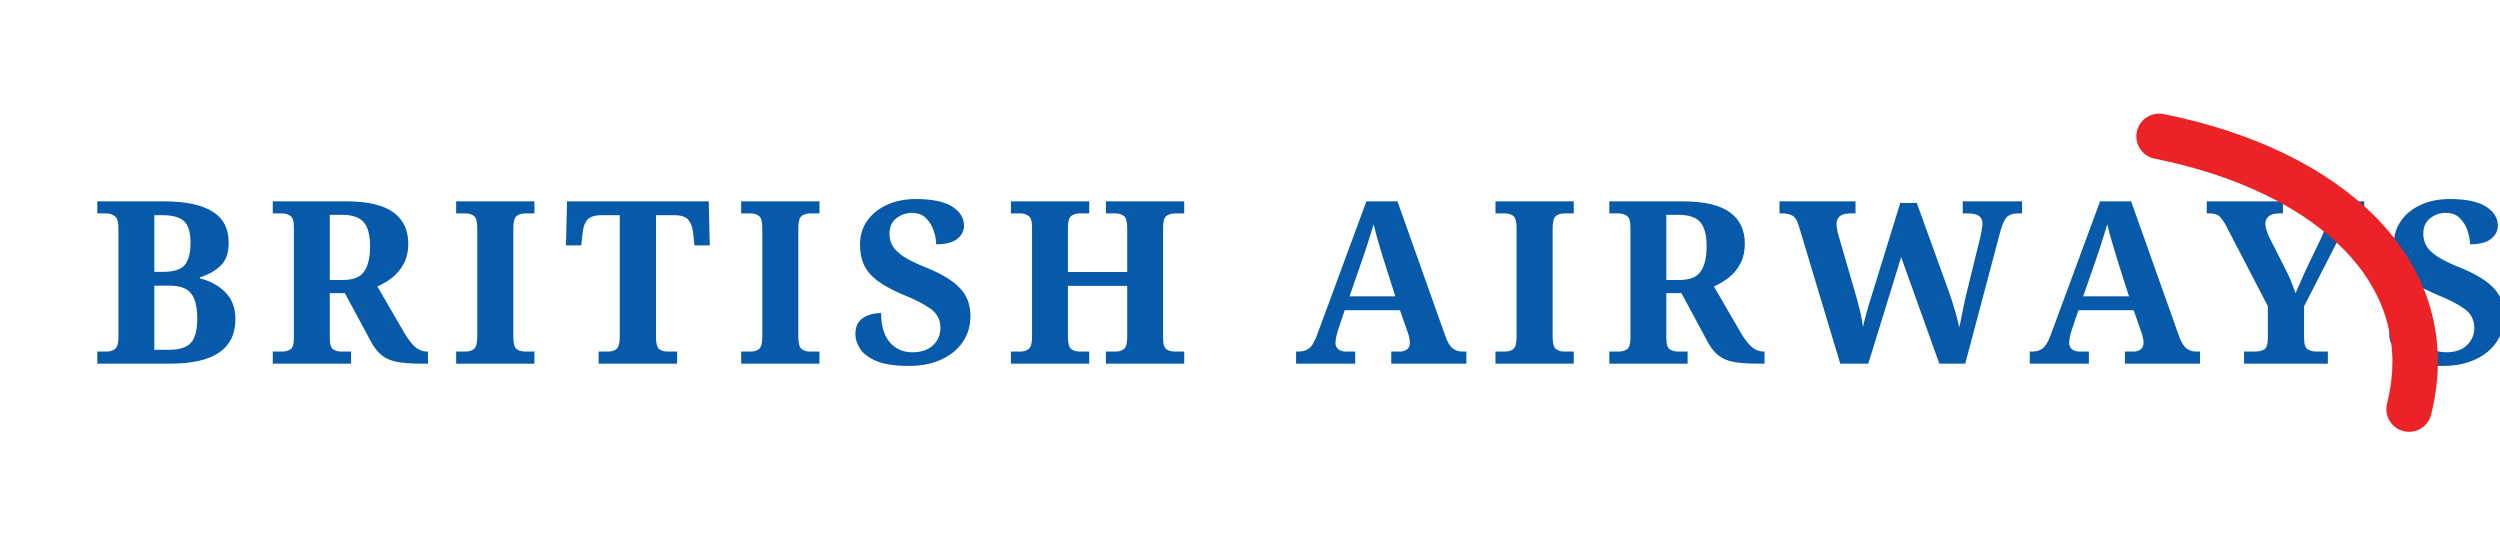
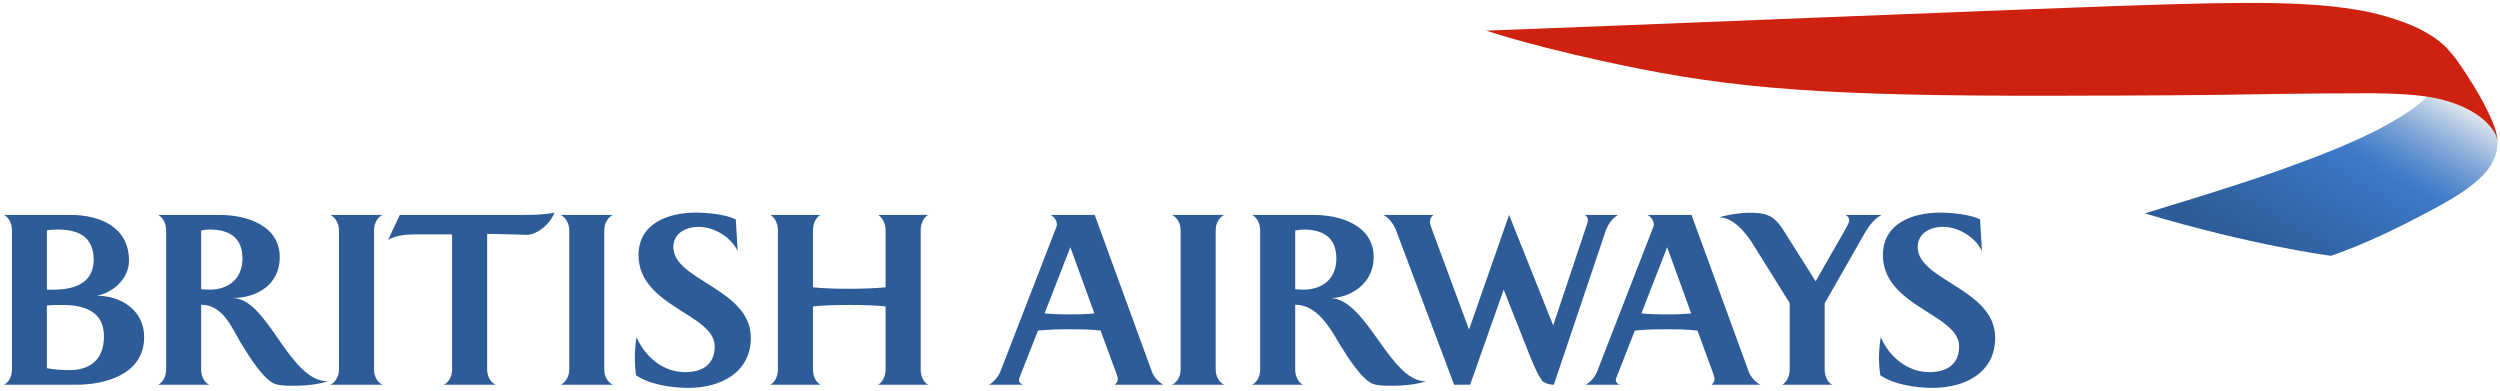
- <svg xmlns="http://www.w3.org/2000/svg" viewBox="0 0 220 48" fill="none">
-   <text x="8" y="32" font-family="'Cinzel', 'Playfair Display', serif" font-weight="700" font-size="20" fill="#075AAA" letter-spacing="2">BRITISH AIRWAYS</text>
-   <path d="M190 12 C205 15, 215 24, 212 36" stroke="#EB2226" stroke-width="4" stroke-linecap="round" />
+ <svg xmlns="http://www.w3.org/2000/svg" width="241.995" height="37.833">
+   <path fill="#2E5C99" d="M0.388,37.242c0.53-0.271,0.767-0.914,0.767-1.464V22.285c0-0.571-0.237-1.195-0.767-1.482h6.431  c2.868,0,5.666,1.174,5.666,4.43c0,1.727-1.505,3.089-3.128,3.395c2.338-0.021,4.597,1.407,4.597,3.987  c0,3.687-3.867,4.628-6.587,4.628H0.388z M5.594,22.219c-0.298,0-0.505,0-1.054,0.066v5.754h0.651  c1.971,0,3.876-0.609,3.876-2.893C9.067,22.88,7.544,22.219,5.594,22.219z M6.004,29.52c-0.47,0-0.892,0-1.464,0.043v6.076  c0.713,0.14,1.484,0.186,2.195,0.186c1.65,0,3.328-0.736,3.328-3.257C10.063,30.08,8.079,29.52,6.004,29.52z M20.314,22.219  c-0.294,0-0.553,0.048-0.843,0.089v5.685c0.269,0.019,0.513,0.047,0.779,0.047c1.85,0,3.219-1.021,3.219-3.033  C23.469,22.951,22.123,22.219,20.314,22.219z M28.603,37.339c-0.63,0-1.325,0.023-1.927-0.155  c-1.119-0.33-2.664-2.852-3.278-3.841c-0.955-1.608-1.785-3.823-3.926-3.847v6.282c0,0.55,0.249,1.216,0.779,1.464h-4.937  c0.519-0.271,0.766-0.889,0.766-1.464V22.285c0-0.571-0.248-1.195-0.766-1.482h5.944c2.586,0,5.822,0.993,5.822,4.1  c0,2.607-2.157,3.943-4.562,3.943c3.422,0.02,5.432,8.047,9.21,8.07C30.715,37.216,29.659,37.339,28.603,37.339z M31.976,37.242  c0.408-0.187,0.835-0.726,0.835-1.464V22.285c0-0.749-0.427-1.279-0.835-1.482h5.059c-0.434,0.203-0.83,0.733-0.83,1.482v13.493  c0,0.738,0.396,1.277,0.83,1.464H31.976z M42.954,37.242c0.542-0.248,0.807-0.889,0.807-1.464v-13.09h-3.633  c-0.838,0-1.837,0.103-2.557,0.53l1.129-2.416h12.05c0.976,0,1.974-0.021,2.922-0.223c-0.459,1.237-1.825,2.154-2.612,2.154  c-0.957-0.022-2.54-0.086-3.904-0.086v13.13c0,0.575,0.285,1.216,0.817,1.464H42.954z M54.274,37.242  c0.404-0.187,0.828-0.726,0.828-1.464V22.285c0-0.749-0.424-1.279-0.828-1.482h5.059c-0.43,0.203-0.842,0.733-0.842,1.482v13.493  c0,0.738,0.412,1.277,0.842,1.464H54.274z M69.183,33.523c0-3.131-7.375-3.838-7.375-8.836c0-3.094,2.943-4.107,5.531-4.107  c1.155,0,2.826,0.16,3.882,0.646l0.184,3.073c-0.649-1.357-2.274-2.34-3.783-2.34c-1.193,0-2.443,0.59-2.443,1.954  c0,3.247,7.5,4.04,7.5,8.774c0,3.436-3.002,4.859-6.032,4.859c-1.585,0-3.741-0.305-5.078-1.219  c-0.081-0.55-0.118-1.125-0.118-1.688c0-0.671,0.059-1.344,0.158-2.006c0.834,1.901,2.56,3.388,4.716,3.388  C67.963,36.022,69.183,35.308,69.183,33.523z M84.983,37.242c0.357-0.161,0.739-0.726,0.739-1.464v-6.117  c-0.88-0.099-2.109-0.142-3.488-0.142c-1.4,0-2.639,0.043-3.541,0.142v6.117c0,0.738,0.372,1.277,0.734,1.464h-4.871  c0.361-0.161,0.746-0.726,0.746-1.464V22.285c0-0.749-0.385-1.301-0.746-1.482h4.871c-0.362,0.182-0.734,0.733-0.734,1.482v5.527  c0.902,0.095,2.119,0.141,3.541,0.141c1.379,0,2.608-0.06,3.488-0.141v-5.527c0-0.749-0.381-1.301-0.739-1.482h4.864  c-0.364,0.182-0.725,0.733-0.725,1.482v13.493c0,0.738,0.361,1.277,0.725,1.464H84.983z" />
+   <path fill="#2E5C99" d="M107.902,37.242c0.157-0.161,0.299-0.281,0.299-0.572c0-0.098-0.037-0.262-0.157-0.568  c0,0-1.35-3.674-1.508-4.102c-1.014-0.125-2.071-0.125-3.106-0.125c-0.982,0-1.979,0.023-2.952,0.125  c-0.138,0.368-1.585,4.022-1.585,4.022c-0.195,0.494-0.262,0.663-0.262,0.771c0,0.244,0.21,0.363,0.388,0.449H95.71  c0.488-0.248,0.911-0.758,1.12-1.266l5.438-14.036c0.025-0.058,0.034-0.123,0.034-0.202c0-0.387-0.257-0.754-0.603-0.936h4.266  l5.531,15.16c0.226,0.609,0.708,1.053,1.113,1.279H107.902z M103.607,23.932l-2.493,6.4c0.743,0.082,1.514,0.101,2.266,0.101  c0.862,0,1.714,0,2.552-0.101L103.607,23.932z M113.451,37.242c0.408-0.187,0.83-0.726,0.83-1.464V22.285  c0-0.749-0.422-1.279-0.83-1.482h5.056c-0.43,0.203-0.831,0.733-0.831,1.482v13.493c0,0.738,0.4,1.277,0.831,1.464H113.451z   M126.193,22.219c-0.273,0-0.535,0.048-0.819,0.089v5.685c0.264,0.019,0.505,0.047,0.762,0.047c1.854,0,3.22-1.021,3.22-3.033  C129.355,22.951,128.004,22.219,126.193,22.219z M134.895,37.339c-0.63,0-1.31,0.023-1.926-0.155  c-1.121-0.33-2.662-2.852-3.277-3.841c-0.951-1.608-2.189-3.847-4.318-3.847v6.282c0,0.55,0.238,1.216,0.762,1.464h-4.933  c0.53-0.271,0.777-0.889,0.777-1.464V22.285c0-0.571-0.247-1.195-0.777-1.482h5.957c2.579,0,5.81,0.993,5.81,4.1  c0,2.607-2.357,3.943-4.141,3.943c3.547,0.204,5.686,8.07,9.205,8.07C137.014,37.216,135.958,37.339,134.895,37.339z   M155.405,22.408l-4.996,14.834c-0.412,0-0.816-0.142-1.045-0.303c-0.494-0.476-1.271-2.463-1.551-3.196l-2.258-5.704  l-3.252,9.203h-1.548l-5.591-14.871c-0.24-0.633-0.65-1.24-1.26-1.568h4.859c-0.205,0.159-0.346,0.34-0.346,0.686  c0,0.166,0.082,0.395,0.141,0.572l3.641,9.838l3.877-11.096l4.27,10.697l3.234-9.683c0.08-0.263,0.127-0.36,0.127-0.526  c0-0.201-0.087-0.329-0.29-0.488h3.218C156.04,21.115,155.61,21.796,155.405,22.408z M161.377,23.932l-2.492,6.4  c0.752,0.082,1.521,0.101,2.271,0.101c0.853,0,1.715,0,2.548-0.101L161.377,23.932z M165.667,37.242  c0.17-0.161,0.299-0.281,0.299-0.572c0-0.098-0.05-0.262-0.149-0.568c0,0-1.341-3.674-1.504-4.102  c-1.023-0.125-2.078-0.125-3.113-0.125c-0.973,0-1.971,0.023-2.949,0.125c-0.141,0.368-1.578,4.022-1.578,4.022  c-0.207,0.494-0.264,0.663-0.264,0.771c0,0.244,0.201,0.363,0.377,0.449h-3.31c0.489-0.248,0.911-0.758,1.116-1.266l5.457-14.036  c0.016-0.058,0.031-0.123,0.031-0.202c0-0.387-0.258-0.754-0.613-0.936h4.27l5.529,15.16c0.229,0.609,0.717,1.053,1.119,1.279  H165.667z M180.522,22.529l-3.894,6.828v6.421c0,0.522,0.214,1.216,0.734,1.464h-4.845c0.495-0.271,0.723-0.959,0.723-1.464  v-6.442l-3.385-5.423c-0.303-0.507-1.715-2.87-3.436-2.87c0.468-0.178,1.891-0.449,2.846-0.449c1.593,0,2.382,0.146,3.357,1.673  l3.132,4.964c0.263-0.487,2.743-4.799,2.743-4.799c0.299-0.525,0.504-0.896,0.504-1.08c0-0.236-0.102-0.39-0.342-0.549h3.49  C181.465,21.131,180.895,21.883,180.522,22.529z M189.637,33.523c0-3.131-7.376-3.838-7.376-8.836  c0-3.094,2.935-4.107,5.524-4.107c1.159,0,2.82,0.16,3.881,0.646l0.184,3.073c-0.656-1.357-2.274-2.34-3.784-2.34  c-1.195,0-2.437,0.59-2.437,1.954c0,3.247,7.5,4.04,7.5,8.774c0,3.436-2.981,4.859-6.033,4.859c-1.584,0-3.745-0.305-5.084-1.219  c-0.087-0.55-0.129-1.125-0.129-1.688c0-0.671,0.064-1.344,0.166-2.006c0.833,1.901,2.565,3.388,4.721,3.388  C188.415,36.022,189.637,35.308,189.637,33.523z" />
+   <linearGradient id="SVGID_1_" gradientUnits="userSpaceOnUse" x1="231.493" y1="5.96" x2="219.157" y2="27.326">
+     <stop offset="0" style="stop-color:#E6EBEF" />
+     <stop offset="0.076" style="stop-color:#BBCEE5" />
+     <stop offset="0.185" style="stop-color:#85A9D8" />
+     <stop offset="0.28" style="stop-color:#5D8FCF" />
+     <stop offset="0.354" style="stop-color:#457EC9" />
+     <stop offset="0.4" style="stop-color:#3C78C7" />
+     <stop offset="0.9" style="stop-color:#2E5C99" />
+   </linearGradient>
+   <path fill="url(#SVGID_1_)" d="M235.014,9.296c-2.764,2.747-8.752,5.105-11.698,6.209c-4.025,1.512-5.811,2.047-8.063,2.78  c-2.549,0.827-7.648,2.37-7.648,2.37c10.563,3.154,18.007,4.105,18.007,4.105s3.468-1.072,8.962-4.01  c2.975-1.512,4.439-2.53,5.486-3.503c0.386-0.349,1.383-1.387,1.631-2.715c0.016-0.097,0.064-0.351,0.064-0.601  c0,0,0-0.176-0.016-0.329c-0.006-0.176-0.037-0.294-0.037-0.294s-0.059-0.315-0.137-0.536c-0.081-0.221-0.421-0.903-0.972-1.346  c-0.368-0.299-1.004-1.044-3.308-1.854c-0.783-0.272-2.051-0.523-2.051-0.523L235.014,9.296z" />
+   <path fill="#CE210F" d="M241.754,13.861c0,0-0.016-0.294-0.088-0.543c-0.056-0.222-0.155-0.434-0.304-0.657  c-0.18-0.265-0.423-0.576-0.782-0.92c-0.271-0.256-0.568-0.482-0.926-0.722c-1.441-0.944-3.301-1.476-4.947-1.701  c-2.551-0.339-5.477-0.279-5.754-0.289c-0.941-0.013-7.021,0.037-8.584,0.065c-6.941,0.143-15.438,0.162-17.664,0.162  c-22.979,0.105-32.981-0.39-44.113-2.622c-9.47-1.881-14.724-3.668-14.724-3.668c8.353-0.289,57.091-2.311,65.982-2.547  c5.821-0.164,9.954-0.199,13.261-0.008c1.696,0.095,3.274,0.239,5.256,0.576c1.777,0.304,3.391,0.82,4.331,1.169  c1.98,0.733,3.649,1.793,4.474,2.879c0,0,0.244,0.25,0.575,0.694c0.371,0.516,0.802,1.151,0.948,1.388  c1.205,1.826,1.777,2.973,1.976,3.373c0.215,0.42,0.405,0.856,0.59,1.283c0.181,0.424,0.255,0.681,0.313,0.86  c0.127,0.449,0.158,0.858,0.164,0.95L241.754,13.861z" />
</svg>
